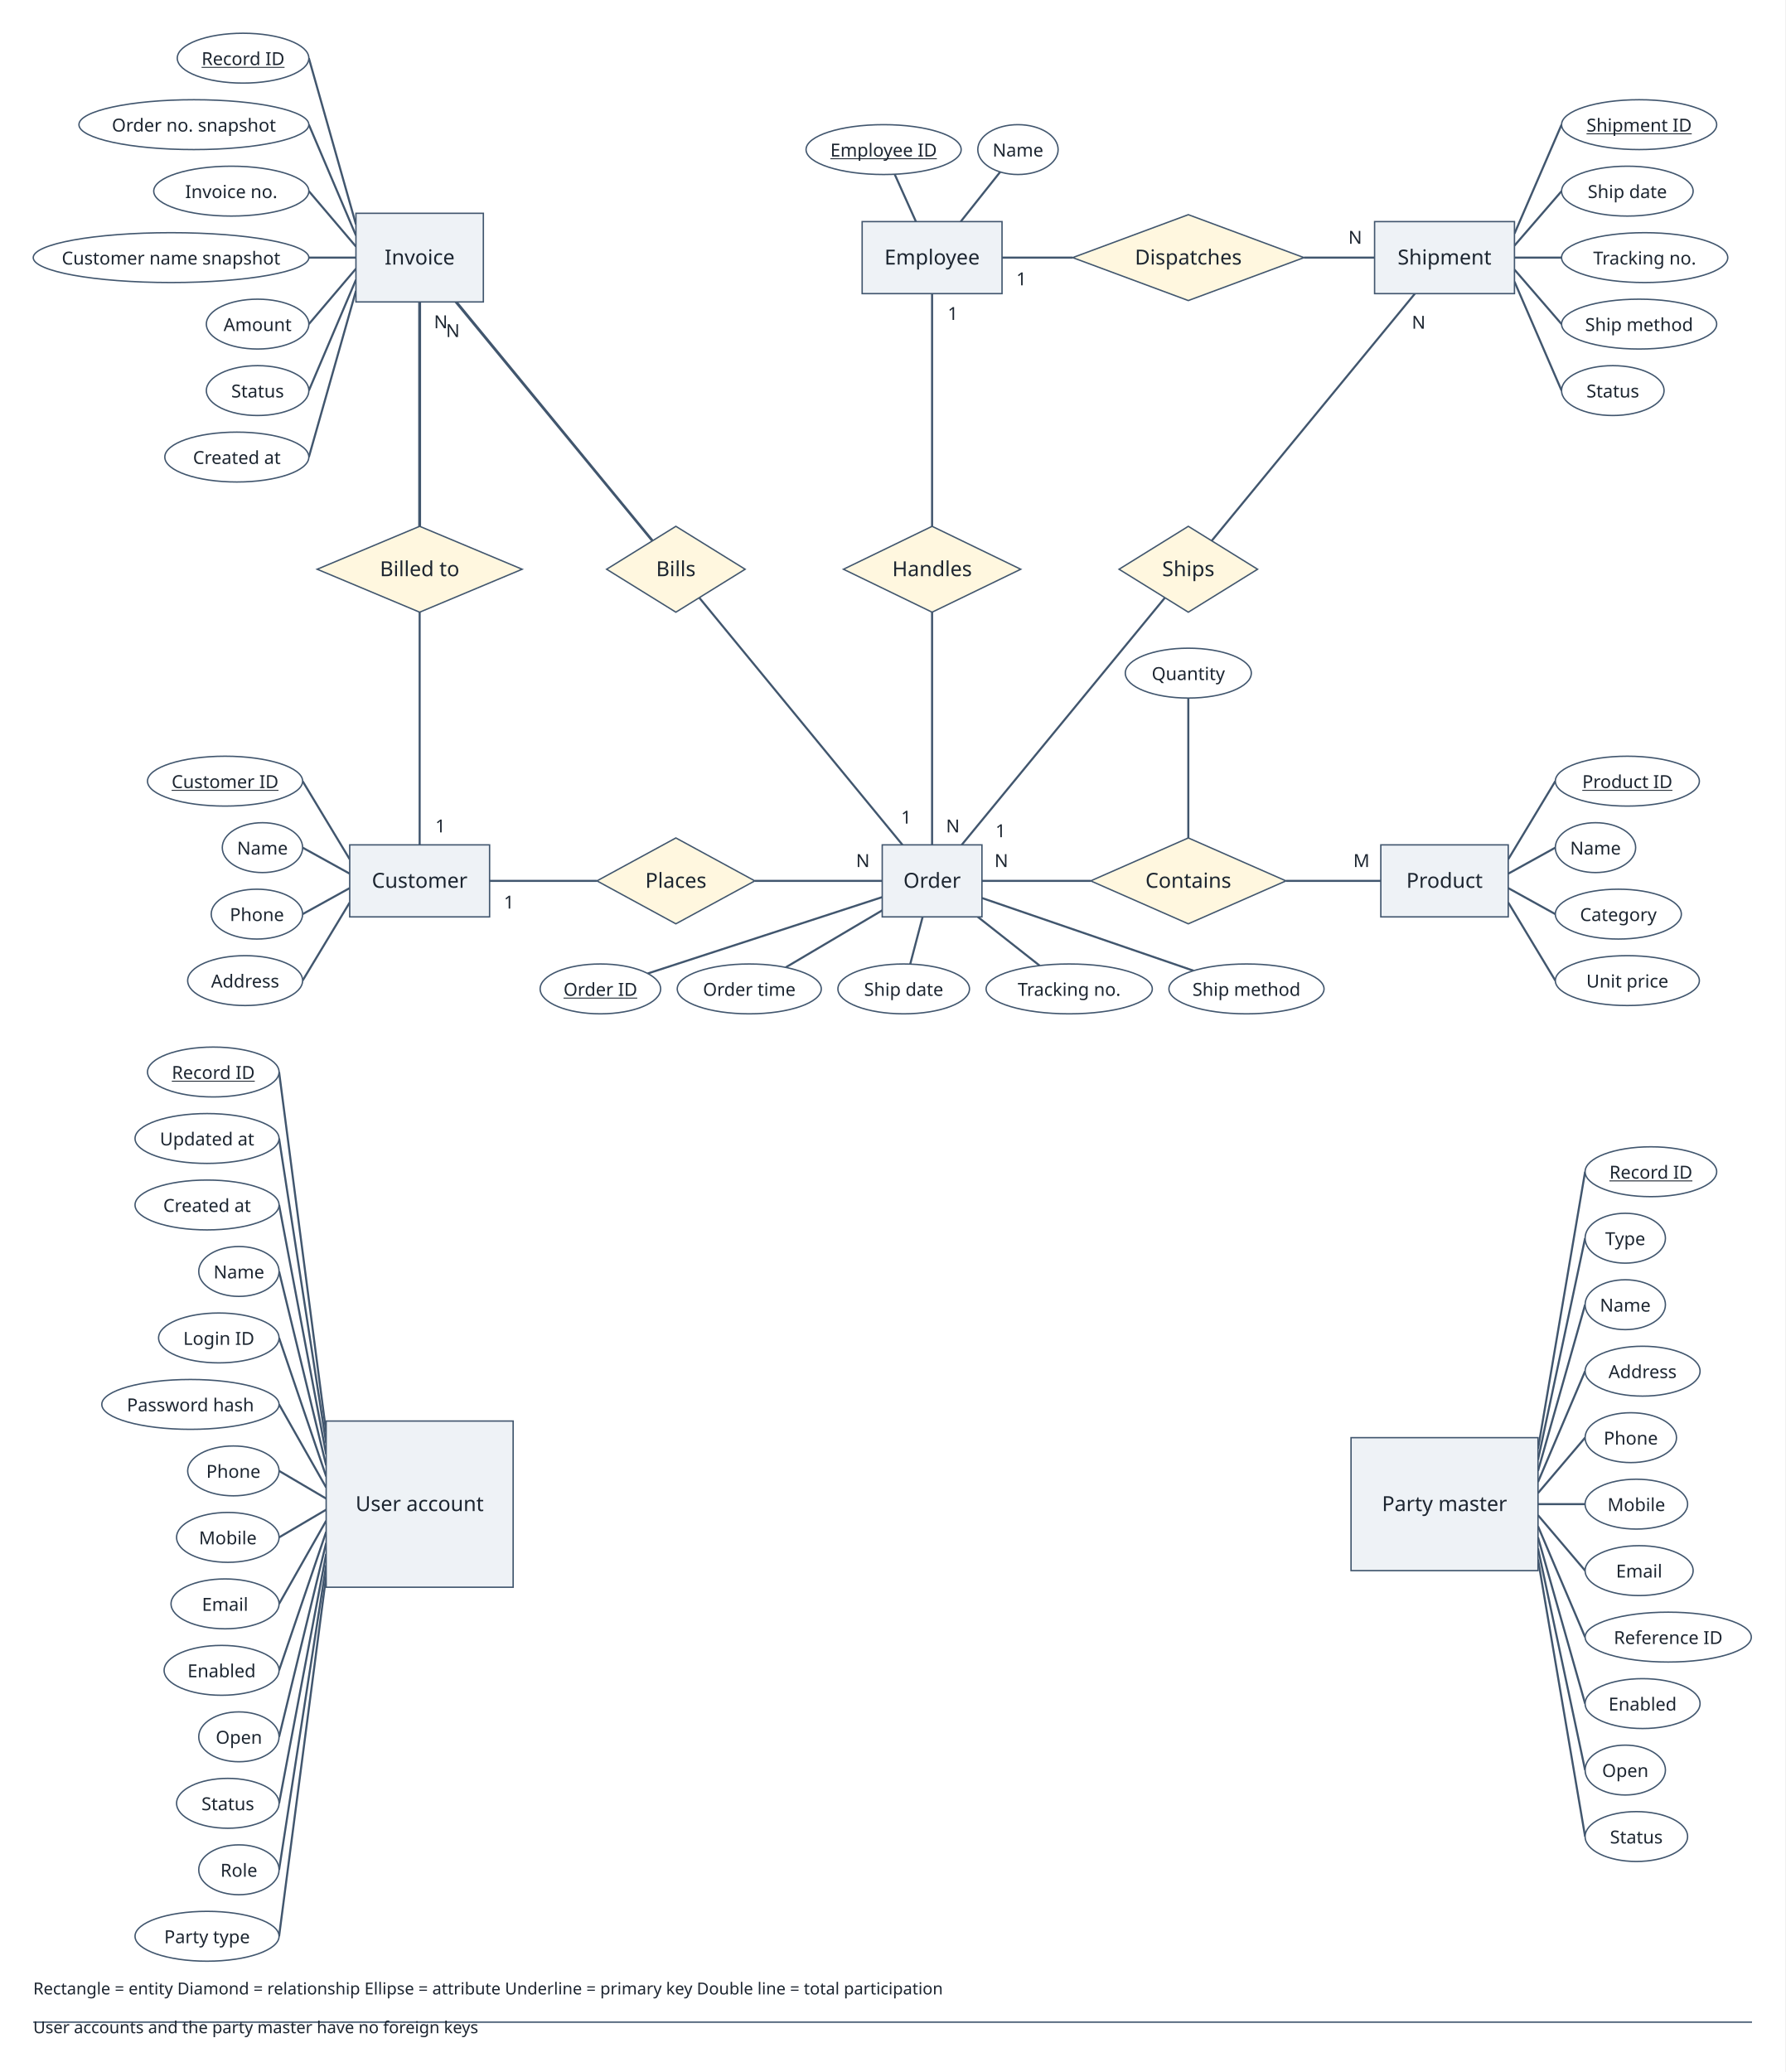
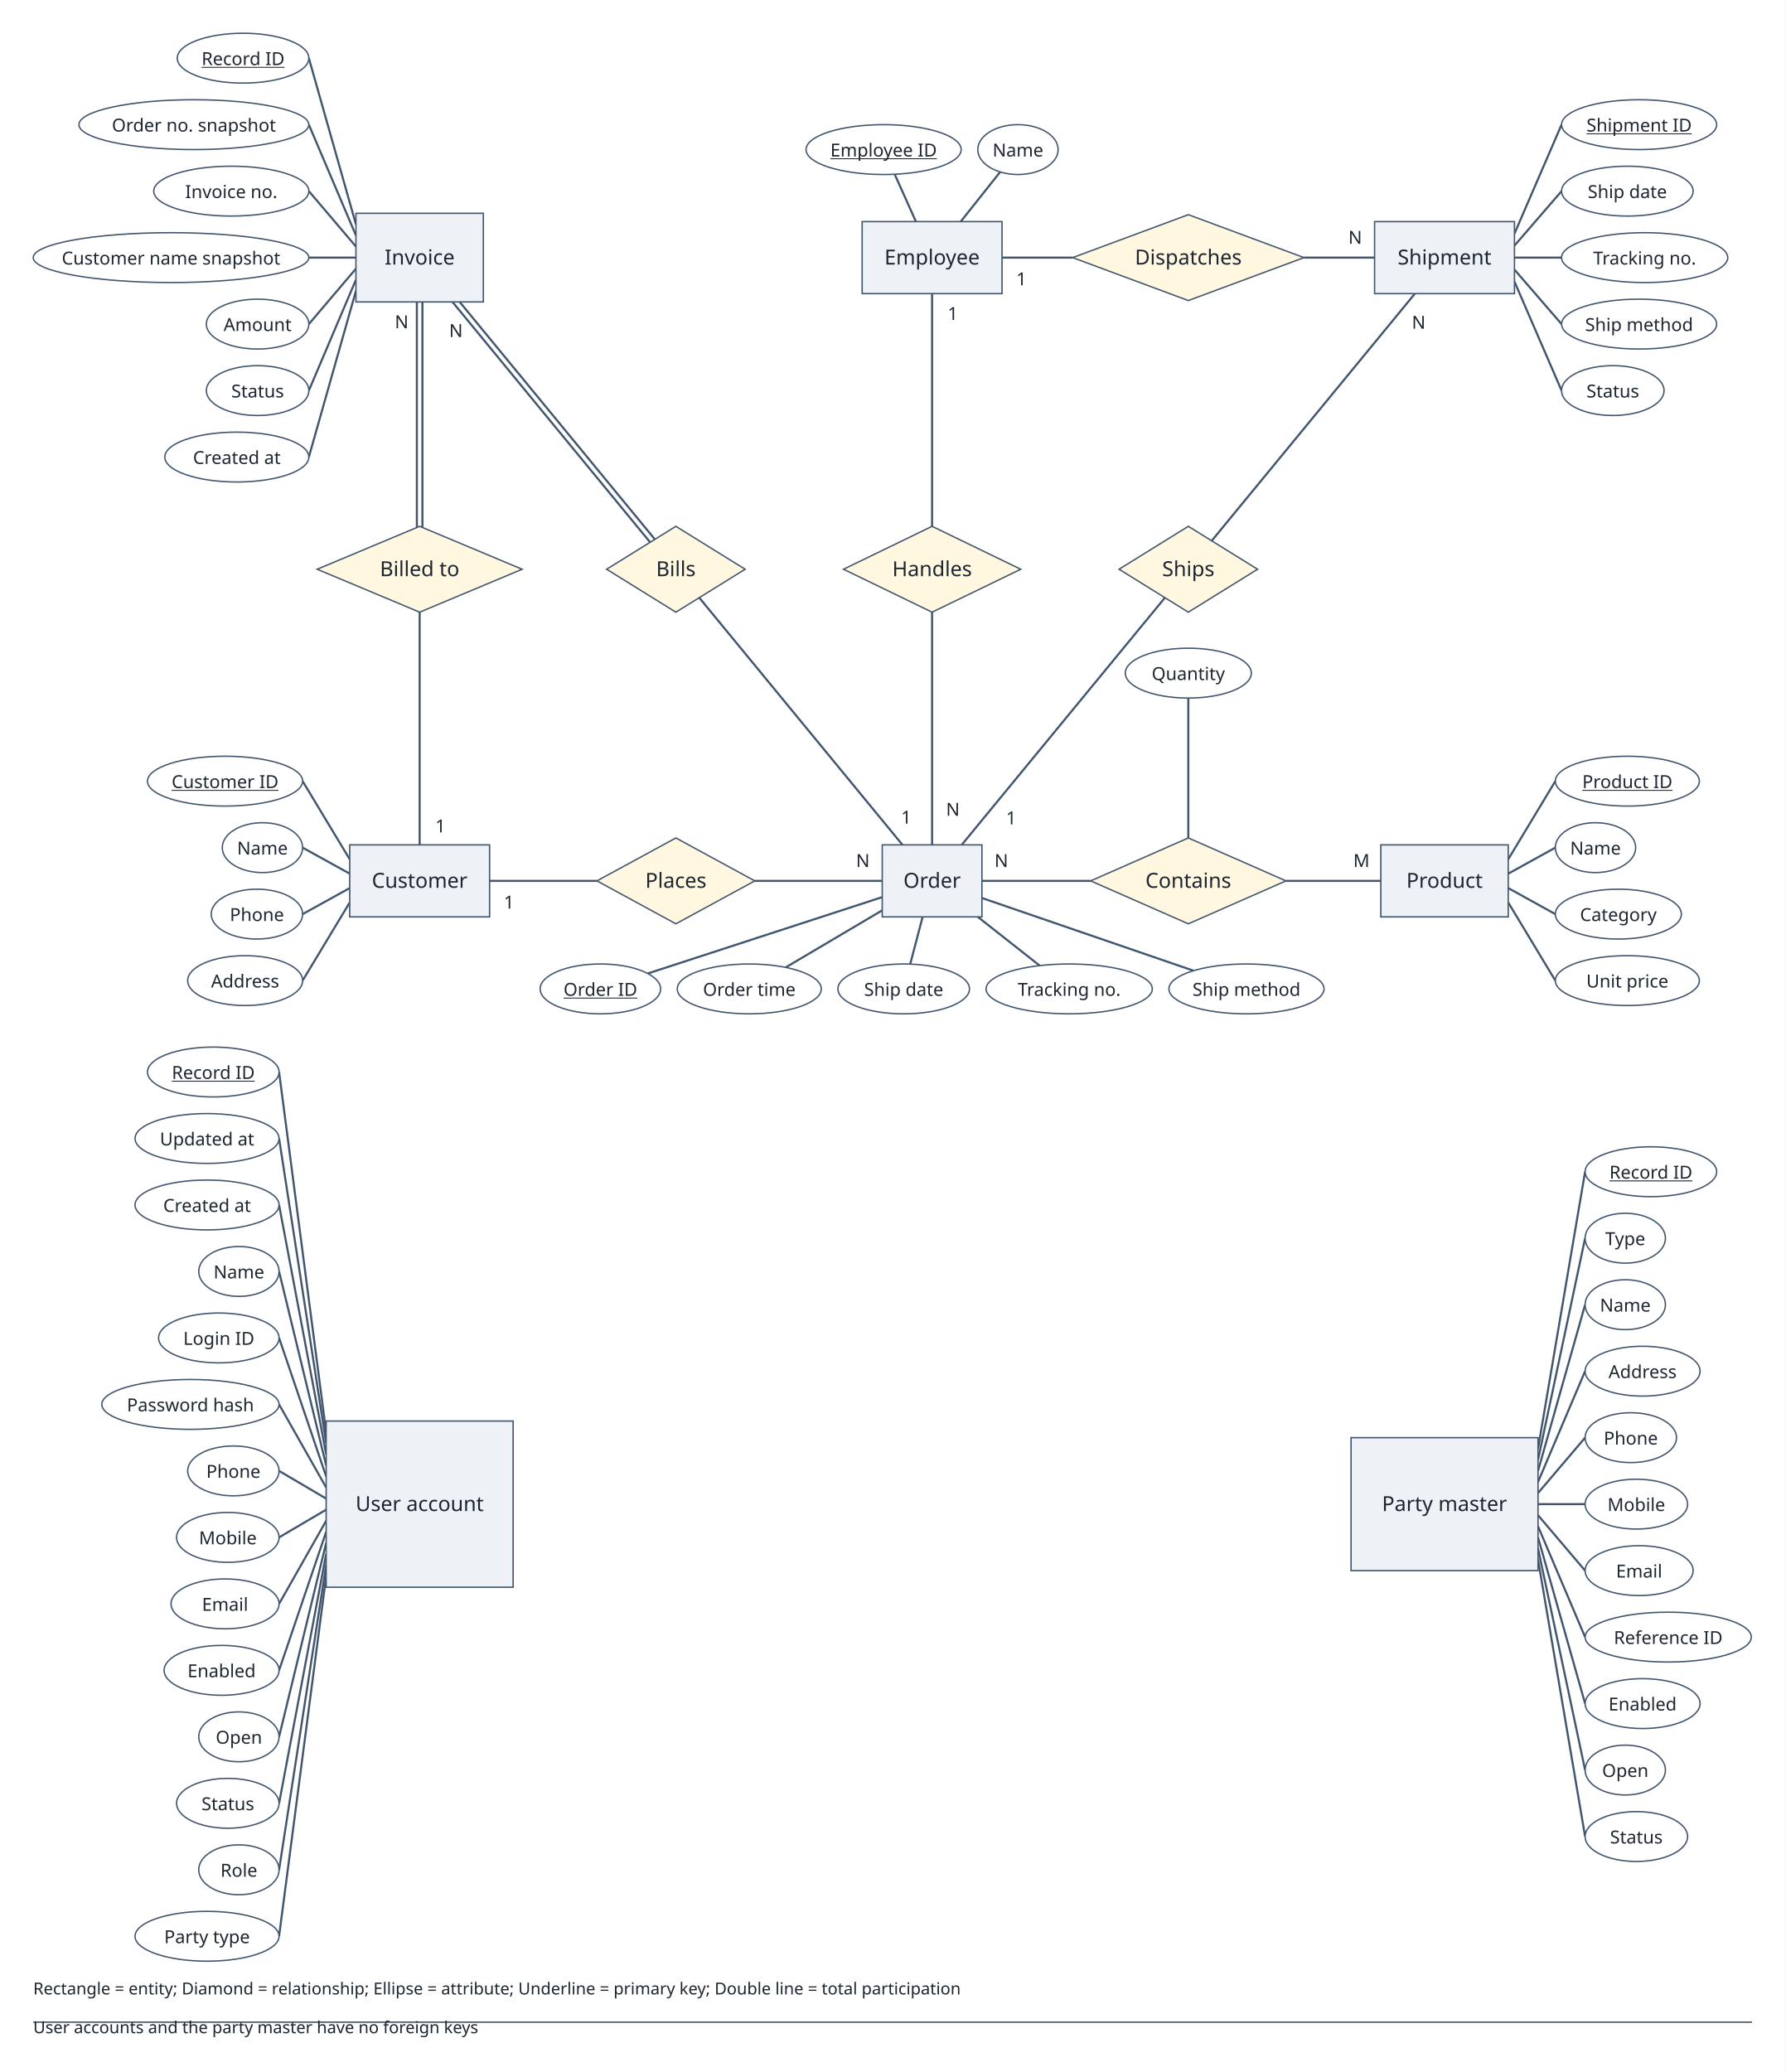
<svg xmlns="http://www.w3.org/2000/svg" width="1289" height="1496" viewBox="0 0 1289 1496" role="img">
  <rect data-element="canvas" x="0" y="0" width="1289" height="1496" fill="#ffffff" />
  <line data-line="entity:orderandinvoice--attribute:orderandinvoice:id" data-owner="entity:orderandinvoice" data-target="attribute:orderandinvoice:id" x1="257" y1="162" x2="223" y2="42" stroke="#41566e" stroke-width="1.5" />
  <line data-line="entity:orderandinvoice--attribute:orderandinvoice:order_number" data-owner="entity:orderandinvoice" data-target="attribute:orderandinvoice:order_number" x1="257" y1="170" x2="223" y2="90" stroke="#41566e" stroke-width="1.5" />
  <line data-line="entity:orderandinvoice--attribute:orderandinvoice:invoice_number" data-owner="entity:orderandinvoice" data-target="attribute:orderandinvoice:invoice_number" x1="257" y1="178" x2="223" y2="138" stroke="#41566e" stroke-width="1.5" />
  <line data-line="entity:orderandinvoice--attribute:orderandinvoice:customer_name" data-owner="entity:orderandinvoice" data-target="attribute:orderandinvoice:customer_name" x1="257" y1="186" x2="223" y2="186" stroke="#41566e" stroke-width="1.5" />
  <line data-line="entity:orderandinvoice--attribute:orderandinvoice:amount" data-owner="entity:orderandinvoice" data-target="attribute:orderandinvoice:amount" x1="257" y1="194" x2="223" y2="234" stroke="#41566e" stroke-width="1.5" />
  <line data-line="entity:orderandinvoice--attribute:orderandinvoice:status" data-owner="entity:orderandinvoice" data-target="attribute:orderandinvoice:status" x1="257" y1="202" x2="223" y2="282" stroke="#41566e" stroke-width="1.5" />
  <line data-line="entity:orderandinvoice--attribute:orderandinvoice:created_at" data-owner="entity:orderandinvoice" data-target="attribute:orderandinvoice:created_at" x1="257" y1="210" x2="223" y2="330" stroke="#41566e" stroke-width="1.5" />
  <line data-line="entity:Employee--attribute:Employee:EmployeeID" data-owner="entity:Employee" data-target="attribute:Employee:EmployeeID" x1="661.333" y1="160" x2="645.994" y2="125.816" stroke="#41566e" stroke-width="1.5" />
  <line data-line="entity:Employee--attribute:Employee:EmployeeName" data-owner="entity:Employee" data-target="attribute:Employee:EmployeeName" x1="693.667" y1="160" x2="722.169" y2="124.142" stroke="#41566e" stroke-width="1.5" />
  <line data-line="entity:Shipment--attribute:Shipment:ShipmentID" data-owner="entity:Shipment" data-target="attribute:Shipment:ShipmentID" x1="1093.5" y1="168.667" x2="1127.5" y2="90" stroke="#41566e" stroke-width="1.5" />
  <line data-line="entity:Shipment--attribute:Shipment:ShipDate" data-owner="entity:Shipment" data-target="attribute:Shipment:ShipDate" x1="1093.5" y1="177.333" x2="1127.5" y2="138" stroke="#41566e" stroke-width="1.5" />
  <line data-line="entity:Shipment--attribute:Shipment:TrackingNumber" data-owner="entity:Shipment" data-target="attribute:Shipment:TrackingNumber" x1="1093.5" y1="186" x2="1127.5" y2="186" stroke="#41566e" stroke-width="1.5" />
  <line data-line="entity:Shipment--attribute:Shipment:ShipMethod" data-owner="entity:Shipment" data-target="attribute:Shipment:ShipMethod" x1="1093.5" y1="194.667" x2="1127.5" y2="234" stroke="#41566e" stroke-width="1.5" />
  <line data-line="entity:Shipment--attribute:Shipment:status" data-owner="entity:Shipment" data-target="attribute:Shipment:status" x1="1093.5" y1="203.333" x2="1127.5" y2="282" stroke="#41566e" stroke-width="1.5" />
  <line data-line="entity:Customer--attribute:Customer:CustomerID" data-owner="entity:Customer" data-target="attribute:Customer:CustomerID" x1="252.5" y1="620.4" x2="218.5" y2="564" stroke="#41566e" stroke-width="1.5" />
  <line data-line="entity:Customer--attribute:Customer:CustomerName" data-owner="entity:Customer" data-target="attribute:Customer:CustomerName" x1="252.5" y1="630.8" x2="218.5" y2="612" stroke="#41566e" stroke-width="1.5" />
  <line data-line="entity:Customer--attribute:Customer:CustomerPhoneNumber" data-owner="entity:Customer" data-target="attribute:Customer:CustomerPhoneNumber" x1="252.5" y1="641.2" x2="218.5" y2="660" stroke="#41566e" stroke-width="1.5" />
  <line data-line="entity:Customer--attribute:Customer:CustomerAddress" data-owner="entity:Customer" data-target="attribute:Customer:CustomerAddress" x1="252.5" y1="651.6" x2="218.5" y2="708" stroke="#41566e" stroke-width="1.5" />
  <line data-line="entity:Orders--attribute:Orders:OrderID" data-owner="entity:Orders" data-target="attribute:Orders:OrderID" x1="637" y1="647.724" x2="467.683" y2="702.867" stroke="#41566e" stroke-width="1.5" />
  <line data-line="entity:Orders--attribute:Orders:OrderTime" data-owner="entity:Orders" data-target="attribute:Orders:OrderTime" x1="637" y1="657.273" x2="567.284" y2="698.469" stroke="#41566e" stroke-width="1.5" />
  <line data-line="entity:Orders--attribute:Orders:ShipDate" data-owner="entity:Orders" data-target="attribute:Orders:ShipDate" x1="666.167" y1="662" x2="657.207" y2="696.089" stroke="#41566e" stroke-width="1.5" />
  <line data-line="entity:Orders--attribute:Orders:TrackingNumber" data-owner="entity:Orders" data-target="attribute:Orders:TrackingNumber" x1="706" y1="662" x2="750.649" y2="697.178" stroke="#41566e" stroke-width="1.5" />
  <line data-line="entity:Orders--attribute:Orders:ShipMethod" data-owner="entity:Orders" data-target="attribute:Orders:ShipMethod" x1="709" y1="648.37" x2="861.744" y2="700.855" stroke="#41566e" stroke-width="1.5" />
  <line data-line="entity:Product--attribute:Product:ProductID" data-owner="entity:Product" data-target="attribute:Product:ProductID" x1="1089" y1="620.4" x2="1123" y2="564" stroke="#41566e" stroke-width="1.5" />
  <line data-line="entity:Product--attribute:Product:ProductName" data-owner="entity:Product" data-target="attribute:Product:ProductName" x1="1089" y1="630.8" x2="1123" y2="612" stroke="#41566e" stroke-width="1.5" />
  <line data-line="entity:Product--attribute:Product:ProductCategory" data-owner="entity:Product" data-target="attribute:Product:ProductCategory" x1="1089" y1="641.2" x2="1123" y2="660" stroke="#41566e" stroke-width="1.5" />
  <line data-line="entity:Product--attribute:Product:UnitPrice" data-owner="entity:Product" data-target="attribute:Product:UnitPrice" x1="1089" y1="651.6" x2="1123" y2="708" stroke="#41566e" stroke-width="1.5" />
  <line data-line="entity:User--attribute:User:prikey" data-owner="entity:User" data-target="attribute:User:prikey" x1="235.5" y1="1034" x2="201.5" y2="774" stroke="#41566e" stroke-width="1.5" />
  <line data-line="entity:User--attribute:User:datechg" data-owner="entity:User" data-target="attribute:User:datechg" x1="235.5" y1="1042" x2="201.5" y2="822" stroke="#41566e" stroke-width="1.5" />
  <line data-line="entity:User--attribute:User:dateadd" data-owner="entity:User" data-target="attribute:User:dateadd" x1="235.5" y1="1050" x2="201.5" y2="870" stroke="#41566e" stroke-width="1.5" />
  <line data-line="entity:User--attribute:User:name" data-owner="entity:User" data-target="attribute:User:name" x1="235.5" y1="1058" x2="201.5" y2="918" stroke="#41566e" stroke-width="1.5" />
  <line data-line="entity:User--attribute:User:id" data-owner="entity:User" data-target="attribute:User:id" x1="235.5" y1="1066" x2="201.5" y2="966" stroke="#41566e" stroke-width="1.5" />
  <line data-line="entity:User--attribute:User:pw" data-owner="entity:User" data-target="attribute:User:pw" x1="235.5" y1="1074" x2="201.5" y2="1014" stroke="#41566e" stroke-width="1.5" />
  <line data-line="entity:User--attribute:User:phone" data-owner="entity:User" data-target="attribute:User:phone" x1="235.5" y1="1082" x2="201.5" y2="1062" stroke="#41566e" stroke-width="1.5" />
  <line data-line="entity:User--attribute:User:phonem" data-owner="entity:User" data-target="attribute:User:phonem" x1="235.5" y1="1090" x2="201.5" y2="1110" stroke="#41566e" stroke-width="1.5" />
  <line data-line="entity:User--attribute:User:email" data-owner="entity:User" data-target="attribute:User:email" x1="235.5" y1="1098" x2="201.5" y2="1158" stroke="#41566e" stroke-width="1.5" />
  <line data-line="entity:User--attribute:User:enabled" data-owner="entity:User" data-target="attribute:User:enabled" x1="235.5" y1="1106" x2="201.5" y2="1206" stroke="#41566e" stroke-width="1.5" />
  <line data-line="entity:User--attribute:User:open" data-owner="entity:User" data-target="attribute:User:open" x1="235.5" y1="1114" x2="201.5" y2="1254" stroke="#41566e" stroke-width="1.5" />
  <line data-line="entity:User--attribute:User:status" data-owner="entity:User" data-target="attribute:User:status" x1="235.5" y1="1122" x2="201.5" y2="1302" stroke="#41566e" stroke-width="1.5" />
  <line data-line="entity:User--attribute:User:limited" data-owner="entity:User" data-target="attribute:User:limited" x1="235.5" y1="1130" x2="201.5" y2="1350" stroke="#41566e" stroke-width="1.5" />
  <line data-line="entity:User--attribute:User:party_type" data-owner="entity:User" data-target="attribute:User:party_type" x1="235.5" y1="1138" x2="201.5" y2="1398" stroke="#41566e" stroke-width="1.5" />
  <line data-line="entity:admin--attribute:admin:prikey" data-owner="entity:admin" data-target="attribute:admin:prikey" x1="1110.5" y1="1046" x2="1144.5" y2="846" stroke="#41566e" stroke-width="1.5" />
  <line data-line="entity:admin--attribute:admin:fc" data-owner="entity:admin" data-target="attribute:admin:fc" x1="1110.5" y1="1054" x2="1144.5" y2="894" stroke="#41566e" stroke-width="1.5" />
  <line data-line="entity:admin--attribute:admin:fcname" data-owner="entity:admin" data-target="attribute:admin:fcname" x1="1110.5" y1="1062" x2="1144.5" y2="942" stroke="#41566e" stroke-width="1.5" />
  <line data-line="entity:admin--attribute:admin:fcaddress" data-owner="entity:admin" data-target="attribute:admin:fcaddress" x1="1110.5" y1="1070" x2="1144.5" y2="990" stroke="#41566e" stroke-width="1.5" />
  <line data-line="entity:admin--attribute:admin:fcphone" data-owner="entity:admin" data-target="attribute:admin:fcphone" x1="1110.5" y1="1078" x2="1144.5" y2="1038" stroke="#41566e" stroke-width="1.5" />
  <line data-line="entity:admin--attribute:admin:fcphonem" data-owner="entity:admin" data-target="attribute:admin:fcphonem" x1="1110.5" y1="1086" x2="1144.5" y2="1086" stroke="#41566e" stroke-width="1.5" />
  <line data-line="entity:admin--attribute:admin:fcemail" data-owner="entity:admin" data-target="attribute:admin:fcemail" x1="1110.5" y1="1094" x2="1144.5" y2="1134" stroke="#41566e" stroke-width="1.5" />
  <line data-line="entity:admin--attribute:admin:fcid" data-owner="entity:admin" data-target="attribute:admin:fcid" x1="1110.5" y1="1102" x2="1144.5" y2="1182" stroke="#41566e" stroke-width="1.5" />
  <line data-line="entity:admin--attribute:admin:enabled" data-owner="entity:admin" data-target="attribute:admin:enabled" x1="1110.5" y1="1110" x2="1144.5" y2="1230" stroke="#41566e" stroke-width="1.5" />
  <line data-line="entity:admin--attribute:admin:open" data-owner="entity:admin" data-target="attribute:admin:open" x1="1110.5" y1="1118" x2="1144.5" y2="1278" stroke="#41566e" stroke-width="1.5" />
  <line data-line="entity:admin--attribute:admin:status" data-owner="entity:admin" data-target="attribute:admin:status" x1="1110.5" y1="1126" x2="1144.5" y2="1326" stroke="#41566e" stroke-width="1.5" />
  <line data-line="relationship:CONTAINS--attribute:CONTAINS:Quantity" data-owner="relationship:CONTAINS" data-target="attribute:CONTAINS:Quantity" x1="858" y1="605" x2="858" y2="504" stroke="#41566e" stroke-width="1.5" />
  <line data-line="relationship:PLACES:Customer:0" data-owner="entity:Customer" data-target="relationship:PLACES" x1="353.5" y1="636" x2="431" y2="636" stroke="#41566e" stroke-width="1.5" />
  <line data-line="relationship:PLACES:Orders:0" data-owner="entity:Orders" data-target="relationship:PLACES" x1="637" y1="636" x2="545" y2="636" stroke="#41566e" stroke-width="1.5" />
  <line data-line="relationship:HANDLES:Employee:0" data-owner="entity:Employee" data-target="relationship:HANDLES" x1="673" y1="212" x2="673" y2="380" stroke="#41566e" stroke-width="1.5" />
  <line data-line="relationship:HANDLES:Orders:0" data-owner="entity:Orders" data-target="relationship:HANDLES" x1="673" y1="610" x2="673" y2="442" stroke="#41566e" stroke-width="1.5" />
  <line data-line="relationship:CONTAINS:Orders:0" data-owner="entity:Orders" data-target="relationship:CONTAINS" x1="709" y1="636" x2="787.5" y2="636" stroke="#41566e" stroke-width="1.5" />
  <line data-line="relationship:CONTAINS:Product:0" data-owner="entity:Product" data-target="relationship:CONTAINS" x1="997" y1="636" x2="928.5" y2="636" stroke="#41566e" stroke-width="1.5" />
  <line data-line="relationship:SHIPS:Orders:0" data-owner="entity:Orders" data-target="relationship:SHIPS" x1="694.378" y1="610" x2="841.117" y2="431.533" stroke="#41566e" stroke-width="1.5" />
  <line data-line="relationship:SHIPS:Shipment:0" data-owner="entity:Shipment" data-target="relationship:SHIPS" x1="1021.622" y1="212" x2="874.883" y2="390.467" stroke="#41566e" stroke-width="1.5" />
  <line data-line="relationship:DISPATCHES:Employee:0" data-owner="entity:Employee" data-target="relationship:DISPATCHES" x1="723.5" y1="186" x2="774.5" y2="186" stroke="#41566e" stroke-width="1.5" />
  <line data-line="relationship:DISPATCHES:Shipment:0" data-owner="entity:Shipment" data-target="relationship:DISPATCHES" x1="992.5" y1="186" x2="941.5" y2="186" stroke="#41566e" stroke-width="1.5" />
  <line data-line="relationship:BILLS:Orders:0" data-owner="entity:Orders" data-target="relationship:BILLS" x1="651.622" y1="610" x2="504.883" y2="431.533" stroke="#41566e" stroke-width="1.5" />
-   <line data-line="relationship:BILLS:orderandinvoice:0" data-owner="entity:orderandinvoice" data-target="relationship:BILLS" x1="329.681" y1="218" x2="471.274" y2="390.37" stroke="#41566e" stroke-width="1.5" />
-   <line data-line="relationship:BILLS:orderandinvoice:1" data-owner="entity:orderandinvoice" data-target="relationship:BILLS" x1="328.945" y1="218" x2="470.961" y2="390.564" stroke="#41566e" stroke-width="1.5" />
+   <line data-line="relationship:BILLS:orderandinvoice:0" data-owner="entity:orderandinvoice" data-target="relationship:BILLS" x1="331.9" y1="218" x2="472.832" y2="389.404" stroke="#41566e" stroke-width="1.5" />
+   <line data-line="relationship:BILLS:orderandinvoice:1" data-owner="entity:orderandinvoice" data-target="relationship:BILLS" x1="326.722" y1="218" x2="469.402" y2="391.53" stroke="#41566e" stroke-width="1.5" />
  <line data-line="relationship:BILLED_TO:Customer:0" data-owner="entity:Customer" data-target="relationship:BILLED_TO" x1="303" y1="610" x2="303" y2="442" stroke="#41566e" stroke-width="1.5" />
-   <line data-line="relationship:BILLED_TO:orderandinvoice:0" data-owner="entity:orderandinvoice" data-target="relationship:BILLED_TO" x1="303.284" y1="218" x2="303.275" y2="380.115" stroke="#41566e" stroke-width="1.5" />
-   <line data-line="relationship:BILLED_TO:orderandinvoice:1" data-owner="entity:orderandinvoice" data-target="relationship:BILLED_TO" x1="302.716" y1="218" x2="302.725" y2="380.115" stroke="#41566e" stroke-width="1.5" />
+   <line data-line="relationship:BILLED_TO:orderandinvoice:0" data-owner="entity:orderandinvoice" data-target="relationship:BILLED_TO" x1="305" y1="218" x2="305" y2="380.838" stroke="#41566e" stroke-width="1.5" />
+   <line data-line="relationship:BILLED_TO:orderandinvoice:1" data-owner="entity:orderandinvoice" data-target="relationship:BILLED_TO" x1="301" y1="218" x2="301" y2="380.838" stroke="#41566e" stroke-width="1.5" />
  <rect data-element="entity:orderandinvoice" x="257" y="154" width="92" height="64" fill="#eef2f6" stroke="#41566e" />
  <text data-text-for="entity:orderandinvoice" x="303" y="191" text-anchor="middle" font-family="&quot;Microsoft JhengHei&quot;, &quot;Noto Sans TC&quot;, &quot;PingFang TC&quot;, sans-serif" font-size="15" fill="#1c2530">Invoice</text>
  <ellipse data-element="attribute:orderandinvoice:id" cx="175.5" cy="42" rx="47.5" ry="18" fill="#ffffff" stroke="#41566e" />
  <text data-text-for="attribute:orderandinvoice:id" x="175.5" y="47" text-anchor="middle" font-family="&quot;Microsoft JhengHei&quot;, &quot;Noto Sans TC&quot;, &quot;PingFang TC&quot;, sans-serif" font-size="13" fill="#1c2530" text-decoration="underline">Record ID</text>
  <ellipse data-element="attribute:orderandinvoice:order_number" cx="140" cy="90" rx="83" ry="18" fill="#ffffff" stroke="#41566e" />
  <text data-text-for="attribute:orderandinvoice:order_number" x="140" y="95" text-anchor="middle" font-family="&quot;Microsoft JhengHei&quot;, &quot;Noto Sans TC&quot;, &quot;PingFang TC&quot;, sans-serif" font-size="13" fill="#1c2530">Order no. snapshot</text>
  <ellipse data-element="attribute:orderandinvoice:invoice_number" cx="167" cy="138" rx="56" ry="18" fill="#ffffff" stroke="#41566e" />
  <text data-text-for="attribute:orderandinvoice:invoice_number" x="167" y="143" text-anchor="middle" font-family="&quot;Microsoft JhengHei&quot;, &quot;Noto Sans TC&quot;, &quot;PingFang TC&quot;, sans-serif" font-size="13" fill="#1c2530">Invoice no.</text>
  <ellipse data-element="attribute:orderandinvoice:customer_name" cx="123.5" cy="186" rx="99.5" ry="18" fill="#ffffff" stroke="#41566e" />
  <text data-text-for="attribute:orderandinvoice:customer_name" x="123.5" y="191" text-anchor="middle" font-family="&quot;Microsoft JhengHei&quot;, &quot;Noto Sans TC&quot;, &quot;PingFang TC&quot;, sans-serif" font-size="13" fill="#1c2530">Customer name snapshot</text>
  <ellipse data-element="attribute:orderandinvoice:amount" cx="186" cy="234" rx="37" ry="18" fill="#ffffff" stroke="#41566e" />
  <text data-text-for="attribute:orderandinvoice:amount" x="186" y="239" text-anchor="middle" font-family="&quot;Microsoft JhengHei&quot;, &quot;Noto Sans TC&quot;, &quot;PingFang TC&quot;, sans-serif" font-size="13" fill="#1c2530">Amount</text>
  <ellipse data-element="attribute:orderandinvoice:status" cx="186" cy="282" rx="37" ry="18" fill="#ffffff" stroke="#41566e" />
  <text data-text-for="attribute:orderandinvoice:status" x="186" y="287" text-anchor="middle" font-family="&quot;Microsoft JhengHei&quot;, &quot;Noto Sans TC&quot;, &quot;PingFang TC&quot;, sans-serif" font-size="13" fill="#1c2530">Status</text>
  <ellipse data-element="attribute:orderandinvoice:created_at" cx="171" cy="330" rx="52" ry="18" fill="#ffffff" stroke="#41566e" />
  <text data-text-for="attribute:orderandinvoice:created_at" x="171" y="335" text-anchor="middle" font-family="&quot;Microsoft JhengHei&quot;, &quot;Noto Sans TC&quot;, &quot;PingFang TC&quot;, sans-serif" font-size="13" fill="#1c2530">Created at</text>
  <rect data-element="entity:Employee" x="622.5" y="160" width="101" height="52" fill="#eef2f6" stroke="#41566e" />
  <text data-text-for="entity:Employee" x="673" y="191" text-anchor="middle" font-family="&quot;Microsoft JhengHei&quot;, &quot;Noto Sans TC&quot;, &quot;PingFang TC&quot;, sans-serif" font-size="15" fill="#1c2530">Employee</text>
  <ellipse data-element="attribute:Employee:EmployeeID" cx="638" cy="108" rx="56" ry="18" fill="#ffffff" stroke="#41566e" />
  <text data-text-for="attribute:Employee:EmployeeID" x="638" y="113" text-anchor="middle" font-family="&quot;Microsoft JhengHei&quot;, &quot;Noto Sans TC&quot;, &quot;PingFang TC&quot;, sans-serif" font-size="13" fill="#1c2530" text-decoration="underline">Employee ID</text>
  <ellipse data-element="attribute:Employee:EmployeeName" cx="735" cy="108" rx="29" ry="18" fill="#ffffff" stroke="#41566e" />
  <text data-text-for="attribute:Employee:EmployeeName" x="735" y="113" text-anchor="middle" font-family="&quot;Microsoft JhengHei&quot;, &quot;Noto Sans TC&quot;, &quot;PingFang TC&quot;, sans-serif" font-size="13" fill="#1c2530">Name</text>
  <rect data-element="entity:Shipment" x="992.5" y="160" width="101" height="52" fill="#eef2f6" stroke="#41566e" />
  <text data-text-for="entity:Shipment" x="1043" y="191" text-anchor="middle" font-family="&quot;Microsoft JhengHei&quot;, &quot;Noto Sans TC&quot;, &quot;PingFang TC&quot;, sans-serif" font-size="15" fill="#1c2530">Shipment</text>
  <ellipse data-element="attribute:Shipment:ShipmentID" cx="1183.5" cy="90" rx="56" ry="18" fill="#ffffff" stroke="#41566e" />
  <text data-text-for="attribute:Shipment:ShipmentID" x="1183.5" y="95" text-anchor="middle" font-family="&quot;Microsoft JhengHei&quot;, &quot;Noto Sans TC&quot;, &quot;PingFang TC&quot;, sans-serif" font-size="13" fill="#1c2530" text-decoration="underline">Shipment ID</text>
  <ellipse data-element="attribute:Shipment:ShipDate" cx="1175" cy="138" rx="47.5" ry="18" fill="#ffffff" stroke="#41566e" />
  <text data-text-for="attribute:Shipment:ShipDate" x="1175" y="143" text-anchor="middle" font-family="&quot;Microsoft JhengHei&quot;, &quot;Noto Sans TC&quot;, &quot;PingFang TC&quot;, sans-serif" font-size="13" fill="#1c2530">Ship date</text>
  <ellipse data-element="attribute:Shipment:TrackingNumber" cx="1187.5" cy="186" rx="60" ry="18" fill="#ffffff" stroke="#41566e" />
  <text data-text-for="attribute:Shipment:TrackingNumber" x="1187.5" y="191" text-anchor="middle" font-family="&quot;Microsoft JhengHei&quot;, &quot;Noto Sans TC&quot;, &quot;PingFang TC&quot;, sans-serif" font-size="13" fill="#1c2530">Tracking no.</text>
  <ellipse data-element="attribute:Shipment:ShipMethod" cx="1183.5" cy="234" rx="56" ry="18" fill="#ffffff" stroke="#41566e" />
  <text data-text-for="attribute:Shipment:ShipMethod" x="1183.5" y="239" text-anchor="middle" font-family="&quot;Microsoft JhengHei&quot;, &quot;Noto Sans TC&quot;, &quot;PingFang TC&quot;, sans-serif" font-size="13" fill="#1c2530">Ship method</text>
  <ellipse data-element="attribute:Shipment:status" cx="1164.5" cy="282" rx="37" ry="18" fill="#ffffff" stroke="#41566e" />
  <text data-text-for="attribute:Shipment:status" x="1164.5" y="287" text-anchor="middle" font-family="&quot;Microsoft JhengHei&quot;, &quot;Noto Sans TC&quot;, &quot;PingFang TC&quot;, sans-serif" font-size="13" fill="#1c2530">Status</text>
  <rect data-element="entity:Customer" x="252.5" y="610" width="101" height="52" fill="#eef2f6" stroke="#41566e" />
  <text data-text-for="entity:Customer" x="303" y="641" text-anchor="middle" font-family="&quot;Microsoft JhengHei&quot;, &quot;Noto Sans TC&quot;, &quot;PingFang TC&quot;, sans-serif" font-size="15" fill="#1c2530">Customer</text>
  <ellipse data-element="attribute:Customer:CustomerID" cx="162.5" cy="564" rx="56" ry="18" fill="#ffffff" stroke="#41566e" />
  <text data-text-for="attribute:Customer:CustomerID" x="162.5" y="569" text-anchor="middle" font-family="&quot;Microsoft JhengHei&quot;, &quot;Noto Sans TC&quot;, &quot;PingFang TC&quot;, sans-serif" font-size="13" fill="#1c2530" text-decoration="underline">Customer ID</text>
  <ellipse data-element="attribute:Customer:CustomerName" cx="189.5" cy="612" rx="29" ry="18" fill="#ffffff" stroke="#41566e" />
  <text data-text-for="attribute:Customer:CustomerName" x="189.5" y="617" text-anchor="middle" font-family="&quot;Microsoft JhengHei&quot;, &quot;Noto Sans TC&quot;, &quot;PingFang TC&quot;, sans-serif" font-size="13" fill="#1c2530">Name</text>
  <ellipse data-element="attribute:Customer:CustomerPhoneNumber" cx="185.5" cy="660" rx="33" ry="18" fill="#ffffff" stroke="#41566e" />
  <text data-text-for="attribute:Customer:CustomerPhoneNumber" x="185.5" y="665" text-anchor="middle" font-family="&quot;Microsoft JhengHei&quot;, &quot;Noto Sans TC&quot;, &quot;PingFang TC&quot;, sans-serif" font-size="13" fill="#1c2530">Phone</text>
  <ellipse data-element="attribute:Customer:CustomerAddress" cx="177" cy="708" rx="41.5" ry="18" fill="#ffffff" stroke="#41566e" />
  <text data-text-for="attribute:Customer:CustomerAddress" x="177" y="713" text-anchor="middle" font-family="&quot;Microsoft JhengHei&quot;, &quot;Noto Sans TC&quot;, &quot;PingFang TC&quot;, sans-serif" font-size="13" fill="#1c2530">Address</text>
  <rect data-element="entity:Orders" x="637" y="610" width="72" height="52" fill="#eef2f6" stroke="#41566e" />
  <text data-text-for="entity:Orders" x="673" y="641" text-anchor="middle" font-family="&quot;Microsoft JhengHei&quot;, &quot;Noto Sans TC&quot;, &quot;PingFang TC&quot;, sans-serif" font-size="15" fill="#1c2530">Order</text>
  <ellipse data-element="attribute:Orders:OrderID" cx="433.5" cy="714" rx="43.5" ry="18" fill="#ffffff" stroke="#41566e" />
  <text data-text-for="attribute:Orders:OrderID" x="433.5" y="719" text-anchor="middle" font-family="&quot;Microsoft JhengHei&quot;, &quot;Noto Sans TC&quot;, &quot;PingFang TC&quot;, sans-serif" font-size="13" fill="#1c2530" text-decoration="underline">Order ID</text>
  <ellipse data-element="attribute:Orders:OrderTime" cx="541" cy="714" rx="52" ry="18" fill="#ffffff" stroke="#41566e" />
  <text data-text-for="attribute:Orders:OrderTime" x="541" y="719" text-anchor="middle" font-family="&quot;Microsoft JhengHei&quot;, &quot;Noto Sans TC&quot;, &quot;PingFang TC&quot;, sans-serif" font-size="13" fill="#1c2530">Order time</text>
  <ellipse data-element="attribute:Orders:ShipDate" cx="652.5" cy="714" rx="47.5" ry="18" fill="#ffffff" stroke="#41566e" />
  <text data-text-for="attribute:Orders:ShipDate" x="652.5" y="719" text-anchor="middle" font-family="&quot;Microsoft JhengHei&quot;, &quot;Noto Sans TC&quot;, &quot;PingFang TC&quot;, sans-serif" font-size="13" fill="#1c2530">Ship date</text>
  <ellipse data-element="attribute:Orders:TrackingNumber" cx="772" cy="714" rx="60" ry="18" fill="#ffffff" stroke="#41566e" />
  <text data-text-for="attribute:Orders:TrackingNumber" x="772" y="719" text-anchor="middle" font-family="&quot;Microsoft JhengHei&quot;, &quot;Noto Sans TC&quot;, &quot;PingFang TC&quot;, sans-serif" font-size="13" fill="#1c2530">Tracking no.</text>
  <ellipse data-element="attribute:Orders:ShipMethod" cx="900" cy="714" rx="56" ry="18" fill="#ffffff" stroke="#41566e" />
  <text data-text-for="attribute:Orders:ShipMethod" x="900" y="719" text-anchor="middle" font-family="&quot;Microsoft JhengHei&quot;, &quot;Noto Sans TC&quot;, &quot;PingFang TC&quot;, sans-serif" font-size="13" fill="#1c2530">Ship method</text>
  <rect data-element="entity:Product" x="997" y="610" width="92" height="52" fill="#eef2f6" stroke="#41566e" />
  <text data-text-for="entity:Product" x="1043" y="641" text-anchor="middle" font-family="&quot;Microsoft JhengHei&quot;, &quot;Noto Sans TC&quot;, &quot;PingFang TC&quot;, sans-serif" font-size="15" fill="#1c2530">Product</text>
  <ellipse data-element="attribute:Product:ProductID" cx="1175" cy="564" rx="52" ry="18" fill="#ffffff" stroke="#41566e" />
  <text data-text-for="attribute:Product:ProductID" x="1175" y="569" text-anchor="middle" font-family="&quot;Microsoft JhengHei&quot;, &quot;Noto Sans TC&quot;, &quot;PingFang TC&quot;, sans-serif" font-size="13" fill="#1c2530" text-decoration="underline">Product ID</text>
  <ellipse data-element="attribute:Product:ProductName" cx="1152" cy="612" rx="29" ry="18" fill="#ffffff" stroke="#41566e" />
  <text data-text-for="attribute:Product:ProductName" x="1152" y="617" text-anchor="middle" font-family="&quot;Microsoft JhengHei&quot;, &quot;Noto Sans TC&quot;, &quot;PingFang TC&quot;, sans-serif" font-size="13" fill="#1c2530">Name</text>
  <ellipse data-element="attribute:Product:ProductCategory" cx="1168.5" cy="660" rx="45.5" ry="18" fill="#ffffff" stroke="#41566e" />
  <text data-text-for="attribute:Product:ProductCategory" x="1168.5" y="665" text-anchor="middle" font-family="&quot;Microsoft JhengHei&quot;, &quot;Noto Sans TC&quot;, &quot;PingFang TC&quot;, sans-serif" font-size="13" fill="#1c2530">Category</text>
  <ellipse data-element="attribute:Product:UnitPrice" cx="1175" cy="708" rx="52" ry="18" fill="#ffffff" stroke="#41566e" />
  <text data-text-for="attribute:Product:UnitPrice" x="1175" y="713" text-anchor="middle" font-family="&quot;Microsoft JhengHei&quot;, &quot;Noto Sans TC&quot;, &quot;PingFang TC&quot;, sans-serif" font-size="13" fill="#1c2530">Unit price</text>
  <rect data-element="entity:User" x="235.5" y="1026" width="135" height="120" fill="#eef2f6" stroke="#41566e" />
  <text data-text-for="entity:User" x="303" y="1091" text-anchor="middle" font-family="&quot;Microsoft JhengHei&quot;, &quot;Noto Sans TC&quot;, &quot;PingFang TC&quot;, sans-serif" font-size="15" fill="#1c2530">User account</text>
  <ellipse data-element="attribute:User:prikey" cx="154" cy="774" rx="47.5" ry="18" fill="#ffffff" stroke="#41566e" />
  <text data-text-for="attribute:User:prikey" x="154" y="779" text-anchor="middle" font-family="&quot;Microsoft JhengHei&quot;, &quot;Noto Sans TC&quot;, &quot;PingFang TC&quot;, sans-serif" font-size="13" fill="#1c2530" text-decoration="underline">Record ID</text>
  <ellipse data-element="attribute:User:datechg" cx="149.5" cy="822" rx="52" ry="18" fill="#ffffff" stroke="#41566e" />
  <text data-text-for="attribute:User:datechg" x="149.5" y="827" text-anchor="middle" font-family="&quot;Microsoft JhengHei&quot;, &quot;Noto Sans TC&quot;, &quot;PingFang TC&quot;, sans-serif" font-size="13" fill="#1c2530">Updated at</text>
  <ellipse data-element="attribute:User:dateadd" cx="149.5" cy="870" rx="52" ry="18" fill="#ffffff" stroke="#41566e" />
  <text data-text-for="attribute:User:dateadd" x="149.5" y="875" text-anchor="middle" font-family="&quot;Microsoft JhengHei&quot;, &quot;Noto Sans TC&quot;, &quot;PingFang TC&quot;, sans-serif" font-size="13" fill="#1c2530">Created at</text>
  <ellipse data-element="attribute:User:name" cx="172.5" cy="918" rx="29" ry="18" fill="#ffffff" stroke="#41566e" />
  <text data-text-for="attribute:User:name" x="172.5" y="923" text-anchor="middle" font-family="&quot;Microsoft JhengHei&quot;, &quot;Noto Sans TC&quot;, &quot;PingFang TC&quot;, sans-serif" font-size="13" fill="#1c2530">Name</text>
  <ellipse data-element="attribute:User:id" cx="158" cy="966" rx="43.5" ry="18" fill="#ffffff" stroke="#41566e" />
  <text data-text-for="attribute:User:id" x="158" y="971" text-anchor="middle" font-family="&quot;Microsoft JhengHei&quot;, &quot;Noto Sans TC&quot;, &quot;PingFang TC&quot;, sans-serif" font-size="13" fill="#1c2530">Login ID</text>
  <ellipse data-element="attribute:User:pw" cx="137.5" cy="1014" rx="64" ry="18" fill="#ffffff" stroke="#41566e" />
  <text data-text-for="attribute:User:pw" x="137.5" y="1019" text-anchor="middle" font-family="&quot;Microsoft JhengHei&quot;, &quot;Noto Sans TC&quot;, &quot;PingFang TC&quot;, sans-serif" font-size="13" fill="#1c2530">Password hash</text>
  <ellipse data-element="attribute:User:phone" cx="168.5" cy="1062" rx="33" ry="18" fill="#ffffff" stroke="#41566e" />
  <text data-text-for="attribute:User:phone" x="168.5" y="1067" text-anchor="middle" font-family="&quot;Microsoft JhengHei&quot;, &quot;Noto Sans TC&quot;, &quot;PingFang TC&quot;, sans-serif" font-size="13" fill="#1c2530">Phone</text>
  <ellipse data-element="attribute:User:phonem" cx="164.5" cy="1110" rx="37" ry="18" fill="#ffffff" stroke="#41566e" />
  <text data-text-for="attribute:User:phonem" x="164.5" y="1115" text-anchor="middle" font-family="&quot;Microsoft JhengHei&quot;, &quot;Noto Sans TC&quot;, &quot;PingFang TC&quot;, sans-serif" font-size="13" fill="#1c2530">Mobile</text>
  <ellipse data-element="attribute:User:email" cx="162.5" cy="1158" rx="39" ry="18" fill="#ffffff" stroke="#41566e" />
  <text data-text-for="attribute:User:email" x="162.5" y="1163" text-anchor="middle" font-family="&quot;Microsoft JhengHei&quot;, &quot;Noto Sans TC&quot;, &quot;PingFang TC&quot;, sans-serif" font-size="13" fill="#1c2530">Email</text>
  <ellipse data-element="attribute:User:enabled" cx="160" cy="1206" rx="41.5" ry="18" fill="#ffffff" stroke="#41566e" />
  <text data-text-for="attribute:User:enabled" x="160" y="1211" text-anchor="middle" font-family="&quot;Microsoft JhengHei&quot;, &quot;Noto Sans TC&quot;, &quot;PingFang TC&quot;, sans-serif" font-size="13" fill="#1c2530">Enabled</text>
  <ellipse data-element="attribute:User:open" cx="172.5" cy="1254" rx="29" ry="18" fill="#ffffff" stroke="#41566e" />
  <text data-text-for="attribute:User:open" x="172.5" y="1259" text-anchor="middle" font-family="&quot;Microsoft JhengHei&quot;, &quot;Noto Sans TC&quot;, &quot;PingFang TC&quot;, sans-serif" font-size="13" fill="#1c2530">Open</text>
  <ellipse data-element="attribute:User:status" cx="164.5" cy="1302" rx="37" ry="18" fill="#ffffff" stroke="#41566e" />
  <text data-text-for="attribute:User:status" x="164.5" y="1307" text-anchor="middle" font-family="&quot;Microsoft JhengHei&quot;, &quot;Noto Sans TC&quot;, &quot;PingFang TC&quot;, sans-serif" font-size="13" fill="#1c2530">Status</text>
  <ellipse data-element="attribute:User:limited" cx="172.5" cy="1350" rx="29" ry="18" fill="#ffffff" stroke="#41566e" />
  <text data-text-for="attribute:User:limited" x="172.5" y="1355" text-anchor="middle" font-family="&quot;Microsoft JhengHei&quot;, &quot;Noto Sans TC&quot;, &quot;PingFang TC&quot;, sans-serif" font-size="13" fill="#1c2530">Role</text>
  <ellipse data-element="attribute:User:party_type" cx="149.5" cy="1398" rx="52" ry="18" fill="#ffffff" stroke="#41566e" />
  <text data-text-for="attribute:User:party_type" x="149.5" y="1403" text-anchor="middle" font-family="&quot;Microsoft JhengHei&quot;, &quot;Noto Sans TC&quot;, &quot;PingFang TC&quot;, sans-serif" font-size="13" fill="#1c2530">Party type</text>
  <rect data-element="entity:admin" x="975.5" y="1038" width="135" height="96" fill="#eef2f6" stroke="#41566e" />
  <text data-text-for="entity:admin" x="1043" y="1091" text-anchor="middle" font-family="&quot;Microsoft JhengHei&quot;, &quot;Noto Sans TC&quot;, &quot;PingFang TC&quot;, sans-serif" font-size="15" fill="#1c2530">Party master</text>
  <ellipse data-element="attribute:admin:prikey" cx="1192" cy="846" rx="47.5" ry="18" fill="#ffffff" stroke="#41566e" />
  <text data-text-for="attribute:admin:prikey" x="1192" y="851" text-anchor="middle" font-family="&quot;Microsoft JhengHei&quot;, &quot;Noto Sans TC&quot;, &quot;PingFang TC&quot;, sans-serif" font-size="13" fill="#1c2530" text-decoration="underline">Record ID</text>
  <ellipse data-element="attribute:admin:fc" cx="1173.5" cy="894" rx="29" ry="18" fill="#ffffff" stroke="#41566e" />
  <text data-text-for="attribute:admin:fc" x="1173.5" y="899" text-anchor="middle" font-family="&quot;Microsoft JhengHei&quot;, &quot;Noto Sans TC&quot;, &quot;PingFang TC&quot;, sans-serif" font-size="13" fill="#1c2530">Type</text>
  <ellipse data-element="attribute:admin:fcname" cx="1173.5" cy="942" rx="29" ry="18" fill="#ffffff" stroke="#41566e" />
  <text data-text-for="attribute:admin:fcname" x="1173.5" y="947" text-anchor="middle" font-family="&quot;Microsoft JhengHei&quot;, &quot;Noto Sans TC&quot;, &quot;PingFang TC&quot;, sans-serif" font-size="13" fill="#1c2530">Name</text>
  <ellipse data-element="attribute:admin:fcaddress" cx="1186" cy="990" rx="41.5" ry="18" fill="#ffffff" stroke="#41566e" />
  <text data-text-for="attribute:admin:fcaddress" x="1186" y="995" text-anchor="middle" font-family="&quot;Microsoft JhengHei&quot;, &quot;Noto Sans TC&quot;, &quot;PingFang TC&quot;, sans-serif" font-size="13" fill="#1c2530">Address</text>
  <ellipse data-element="attribute:admin:fcphone" cx="1177.5" cy="1038" rx="33" ry="18" fill="#ffffff" stroke="#41566e" />
  <text data-text-for="attribute:admin:fcphone" x="1177.5" y="1043" text-anchor="middle" font-family="&quot;Microsoft JhengHei&quot;, &quot;Noto Sans TC&quot;, &quot;PingFang TC&quot;, sans-serif" font-size="13" fill="#1c2530">Phone</text>
  <ellipse data-element="attribute:admin:fcphonem" cx="1181.5" cy="1086" rx="37" ry="18" fill="#ffffff" stroke="#41566e" />
  <text data-text-for="attribute:admin:fcphonem" x="1181.5" y="1091" text-anchor="middle" font-family="&quot;Microsoft JhengHei&quot;, &quot;Noto Sans TC&quot;, &quot;PingFang TC&quot;, sans-serif" font-size="13" fill="#1c2530">Mobile</text>
  <ellipse data-element="attribute:admin:fcemail" cx="1183.5" cy="1134" rx="39" ry="18" fill="#ffffff" stroke="#41566e" />
  <text data-text-for="attribute:admin:fcemail" x="1183.5" y="1139" text-anchor="middle" font-family="&quot;Microsoft JhengHei&quot;, &quot;Noto Sans TC&quot;, &quot;PingFang TC&quot;, sans-serif" font-size="13" fill="#1c2530">Email</text>
  <ellipse data-element="attribute:admin:fcid" cx="1204.5" cy="1182" rx="60" ry="18" fill="#ffffff" stroke="#41566e" />
  <text data-text-for="attribute:admin:fcid" x="1204.5" y="1187" text-anchor="middle" font-family="&quot;Microsoft JhengHei&quot;, &quot;Noto Sans TC&quot;, &quot;PingFang TC&quot;, sans-serif" font-size="13" fill="#1c2530">Reference ID</text>
  <ellipse data-element="attribute:admin:enabled" cx="1186" cy="1230" rx="41.5" ry="18" fill="#ffffff" stroke="#41566e" />
  <text data-text-for="attribute:admin:enabled" x="1186" y="1235" text-anchor="middle" font-family="&quot;Microsoft JhengHei&quot;, &quot;Noto Sans TC&quot;, &quot;PingFang TC&quot;, sans-serif" font-size="13" fill="#1c2530">Enabled</text>
  <ellipse data-element="attribute:admin:open" cx="1173.5" cy="1278" rx="29" ry="18" fill="#ffffff" stroke="#41566e" />
  <text data-text-for="attribute:admin:open" x="1173.5" y="1283" text-anchor="middle" font-family="&quot;Microsoft JhengHei&quot;, &quot;Noto Sans TC&quot;, &quot;PingFang TC&quot;, sans-serif" font-size="13" fill="#1c2530">Open</text>
  <ellipse data-element="attribute:admin:status" cx="1181.5" cy="1326" rx="37" ry="18" fill="#ffffff" stroke="#41566e" />
  <text data-text-for="attribute:admin:status" x="1181.5" y="1331" text-anchor="middle" font-family="&quot;Microsoft JhengHei&quot;, &quot;Noto Sans TC&quot;, &quot;PingFang TC&quot;, sans-serif" font-size="13" fill="#1c2530">Status</text>
  <polygon data-element="relationship:PLACES" points="488,605 545,636 488,667 431,636" fill="#fff7df" stroke="#41566e" />
  <text data-text-for="relationship:PLACES" x="488" y="641" text-anchor="middle" font-family="&quot;Microsoft JhengHei&quot;, &quot;Noto Sans TC&quot;, &quot;PingFang TC&quot;, sans-serif" font-size="15" fill="#1c2530">Places</text>
  <polygon data-element="relationship:HANDLES" points="673,380 737,411 673,442 609,411" fill="#fff7df" stroke="#41566e" />
  <text data-text-for="relationship:HANDLES" x="673" y="416" text-anchor="middle" font-family="&quot;Microsoft JhengHei&quot;, &quot;Noto Sans TC&quot;, &quot;PingFang TC&quot;, sans-serif" font-size="15" fill="#1c2530">Handles</text>
  <polygon data-element="relationship:CONTAINS" points="858,605 928.5,636 858,667 787.5,636" fill="#fff7df" stroke="#41566e" />
  <text data-text-for="relationship:CONTAINS" x="858" y="641" text-anchor="middle" font-family="&quot;Microsoft JhengHei&quot;, &quot;Noto Sans TC&quot;, &quot;PingFang TC&quot;, sans-serif" font-size="15" fill="#1c2530">Contains</text>
  <ellipse data-element="attribute:CONTAINS:Quantity" cx="858" cy="486" rx="45.5" ry="18" fill="#ffffff" stroke="#41566e" />
  <text data-text-for="attribute:CONTAINS:Quantity" x="858" y="491" text-anchor="middle" font-family="&quot;Microsoft JhengHei&quot;, &quot;Noto Sans TC&quot;, &quot;PingFang TC&quot;, sans-serif" font-size="13" fill="#1c2530">Quantity</text>
  <polygon data-element="relationship:SHIPS" points="858,380 908,411 858,442 808,411" fill="#fff7df" stroke="#41566e" />
  <text data-text-for="relationship:SHIPS" x="858" y="416" text-anchor="middle" font-family="&quot;Microsoft JhengHei&quot;, &quot;Noto Sans TC&quot;, &quot;PingFang TC&quot;, sans-serif" font-size="15" fill="#1c2530">Ships</text>
  <polygon data-element="relationship:DISPATCHES" points="858,155 941.5,186 858,217 774.5,186" fill="#fff7df" stroke="#41566e" />
  <text data-text-for="relationship:DISPATCHES" x="858" y="191" text-anchor="middle" font-family="&quot;Microsoft JhengHei&quot;, &quot;Noto Sans TC&quot;, &quot;PingFang TC&quot;, sans-serif" font-size="15" fill="#1c2530">Dispatches</text>
  <polygon data-element="relationship:BILLS" points="488,380 538,411 488,442 438,411" fill="#fff7df" stroke="#41566e" />
  <text data-text-for="relationship:BILLS" x="488" y="416" text-anchor="middle" font-family="&quot;Microsoft JhengHei&quot;, &quot;Noto Sans TC&quot;, &quot;PingFang TC&quot;, sans-serif" font-size="15" fill="#1c2530">Bills</text>
  <polygon data-element="relationship:BILLED_TO" points="303,380 377,411 303,442 229,411" fill="#fff7df" stroke="#41566e" />
  <text data-text-for="relationship:BILLED_TO" x="303" y="416" text-anchor="middle" font-family="&quot;Microsoft JhengHei&quot;, &quot;Noto Sans TC&quot;, &quot;PingFang TC&quot;, sans-serif" font-size="15" fill="#1c2530">Billed to</text>
  <text data-cardinality-for="relationship:PLACES:Customer:0" x="367.5" y="656" text-anchor="middle" font-family="&quot;Microsoft JhengHei&quot;, &quot;Noto Sans TC&quot;, &quot;PingFang TC&quot;, sans-serif" font-size="13" fill="#1c2530">1</text>
  <text data-cardinality-for="relationship:PLACES:Orders:0" x="623" y="626" text-anchor="middle" font-family="&quot;Microsoft JhengHei&quot;, &quot;Noto Sans TC&quot;, &quot;PingFang TC&quot;, sans-serif" font-size="13" fill="#1c2530">N</text>
  <text data-cardinality-for="relationship:HANDLES:Employee:0" x="688" y="231" text-anchor="middle" font-family="&quot;Microsoft JhengHei&quot;, &quot;Noto Sans TC&quot;, &quot;PingFang TC&quot;, sans-serif" font-size="13" fill="#1c2530">1</text>
-   <text data-cardinality-for="relationship:HANDLES:Orders:0" x="688" y="601" text-anchor="middle" font-family="&quot;Microsoft JhengHei&quot;, &quot;Noto Sans TC&quot;, &quot;PingFang TC&quot;, sans-serif" font-size="13" fill="#1c2530">N</text>
+   <text data-cardinality-for="relationship:HANDLES:Orders:0" x="688" y="589" text-anchor="middle" font-family="&quot;Microsoft JhengHei&quot;, &quot;Noto Sans TC&quot;, &quot;PingFang TC&quot;, sans-serif" font-size="13" fill="#1c2530">N</text>
  <text data-cardinality-for="relationship:CONTAINS:Orders:0" x="723" y="626" text-anchor="middle" font-family="&quot;Microsoft JhengHei&quot;, &quot;Noto Sans TC&quot;, &quot;PingFang TC&quot;, sans-serif" font-size="13" fill="#1c2530">N</text>
  <text data-cardinality-for="relationship:CONTAINS:Product:0" x="983" y="626" text-anchor="middle" font-family="&quot;Microsoft JhengHei&quot;, &quot;Noto Sans TC&quot;, &quot;PingFang TC&quot;, sans-serif" font-size="13" fill="#1c2530">M</text>
-   <text data-cardinality-for="relationship:SHIPS:Orders:0" x="722.477" y="604.444" text-anchor="middle" font-family="&quot;Microsoft JhengHei&quot;, &quot;Noto Sans TC&quot;, &quot;PingFang TC&quot;, sans-serif" font-size="13" fill="#1c2530">1</text>
+   <text data-cardinality-for="relationship:SHIPS:Orders:0" x="730.098" y="595.174" text-anchor="middle" font-family="&quot;Microsoft JhengHei&quot;, &quot;Noto Sans TC&quot;, &quot;PingFang TC&quot;, sans-serif" font-size="13" fill="#1c2530">1</text>
  <text data-cardinality-for="relationship:SHIPS:Shipment:0" x="1024.317" y="237.341" text-anchor="middle" font-family="&quot;Microsoft JhengHei&quot;, &quot;Noto Sans TC&quot;, &quot;PingFang TC&quot;, sans-serif" font-size="13" fill="#1c2530">N</text>
  <text data-cardinality-for="relationship:DISPATCHES:Employee:0" x="737.5" y="206" text-anchor="middle" font-family="&quot;Microsoft JhengHei&quot;, &quot;Noto Sans TC&quot;, &quot;PingFang TC&quot;, sans-serif" font-size="13" fill="#1c2530">1</text>
  <text data-cardinality-for="relationship:DISPATCHES:Shipment:0" x="978.5" y="176" text-anchor="middle" font-family="&quot;Microsoft JhengHei&quot;, &quot;Noto Sans TC&quot;, &quot;PingFang TC&quot;, sans-serif" font-size="13" fill="#1c2530">N</text>
  <text data-cardinality-for="relationship:BILLS:Orders:0" x="654.317" y="594.659" text-anchor="middle" font-family="&quot;Microsoft JhengHei&quot;, &quot;Noto Sans TC&quot;, &quot;PingFang TC&quot;, sans-serif" font-size="13" fill="#1c2530">1</text>
-   <text data-cardinality-for="relationship:BILLS:orderandinvoice:0" x="326.977" y="243.339" text-anchor="middle" font-family="&quot;Microsoft JhengHei&quot;, &quot;Noto Sans TC&quot;, &quot;PingFang TC&quot;, sans-serif" font-size="13" fill="#1c2530">N</text>
+   <text data-cardinality-for="relationship:BILLS:orderandinvoice:0" x="329.205" y="243.341" text-anchor="middle" font-family="&quot;Microsoft JhengHei&quot;, &quot;Noto Sans TC&quot;, &quot;PingFang TC&quot;, sans-serif" font-size="13" fill="#1c2530">N</text>
  <text data-cardinality-for="relationship:BILLED_TO:Customer:0" x="318" y="601" text-anchor="middle" font-family="&quot;Microsoft JhengHei&quot;, &quot;Noto Sans TC&quot;, &quot;PingFang TC&quot;, sans-serif" font-size="13" fill="#1c2530">1</text>
-   <text data-cardinality-for="relationship:BILLED_TO:orderandinvoice:0" x="318.284" y="237" text-anchor="middle" font-family="&quot;Microsoft JhengHei&quot;, &quot;Noto Sans TC&quot;, &quot;PingFang TC&quot;, sans-serif" font-size="13" fill="#1c2530">N</text>
-   <text data-note="legend" x="24" y="1440" font-family="&quot;Microsoft JhengHei&quot;, &quot;Noto Sans TC&quot;, &quot;PingFang TC&quot;, sans-serif" font-size="12" fill="#1c2530">Rectangle = entity   Diamond = relationship   Ellipse = attribute   Underline = primary key   Double line = total participation</text>
+   <text data-cardinality-for="relationship:BILLED_TO:orderandinvoice:0" x="290" y="237" text-anchor="middle" font-family="&quot;Microsoft JhengHei&quot;, &quot;Noto Sans TC&quot;, &quot;PingFang TC&quot;, sans-serif" font-size="13" fill="#1c2530">N</text>
+   <text data-note="legend" x="24" y="1440" font-family="&quot;Microsoft JhengHei&quot;, &quot;Noto Sans TC&quot;, &quot;PingFang TC&quot;, sans-serif" font-size="12" fill="#1c2530">Rectangle = entity; Diamond = relationship; Ellipse = attribute; Underline = primary key; Double line = total participation</text>
  <line data-note-separator="true" x1="24" y1="1460" x2="1265" y2="1460" stroke="#41566e" />
  <text data-note="isolated" x="24" y="1468" font-family="&quot;Microsoft JhengHei&quot;, &quot;Noto Sans TC&quot;, &quot;PingFang TC&quot;, sans-serif" font-size="12" fill="#1c2530">User accounts and the party master have no foreign keys</text>
</svg>
